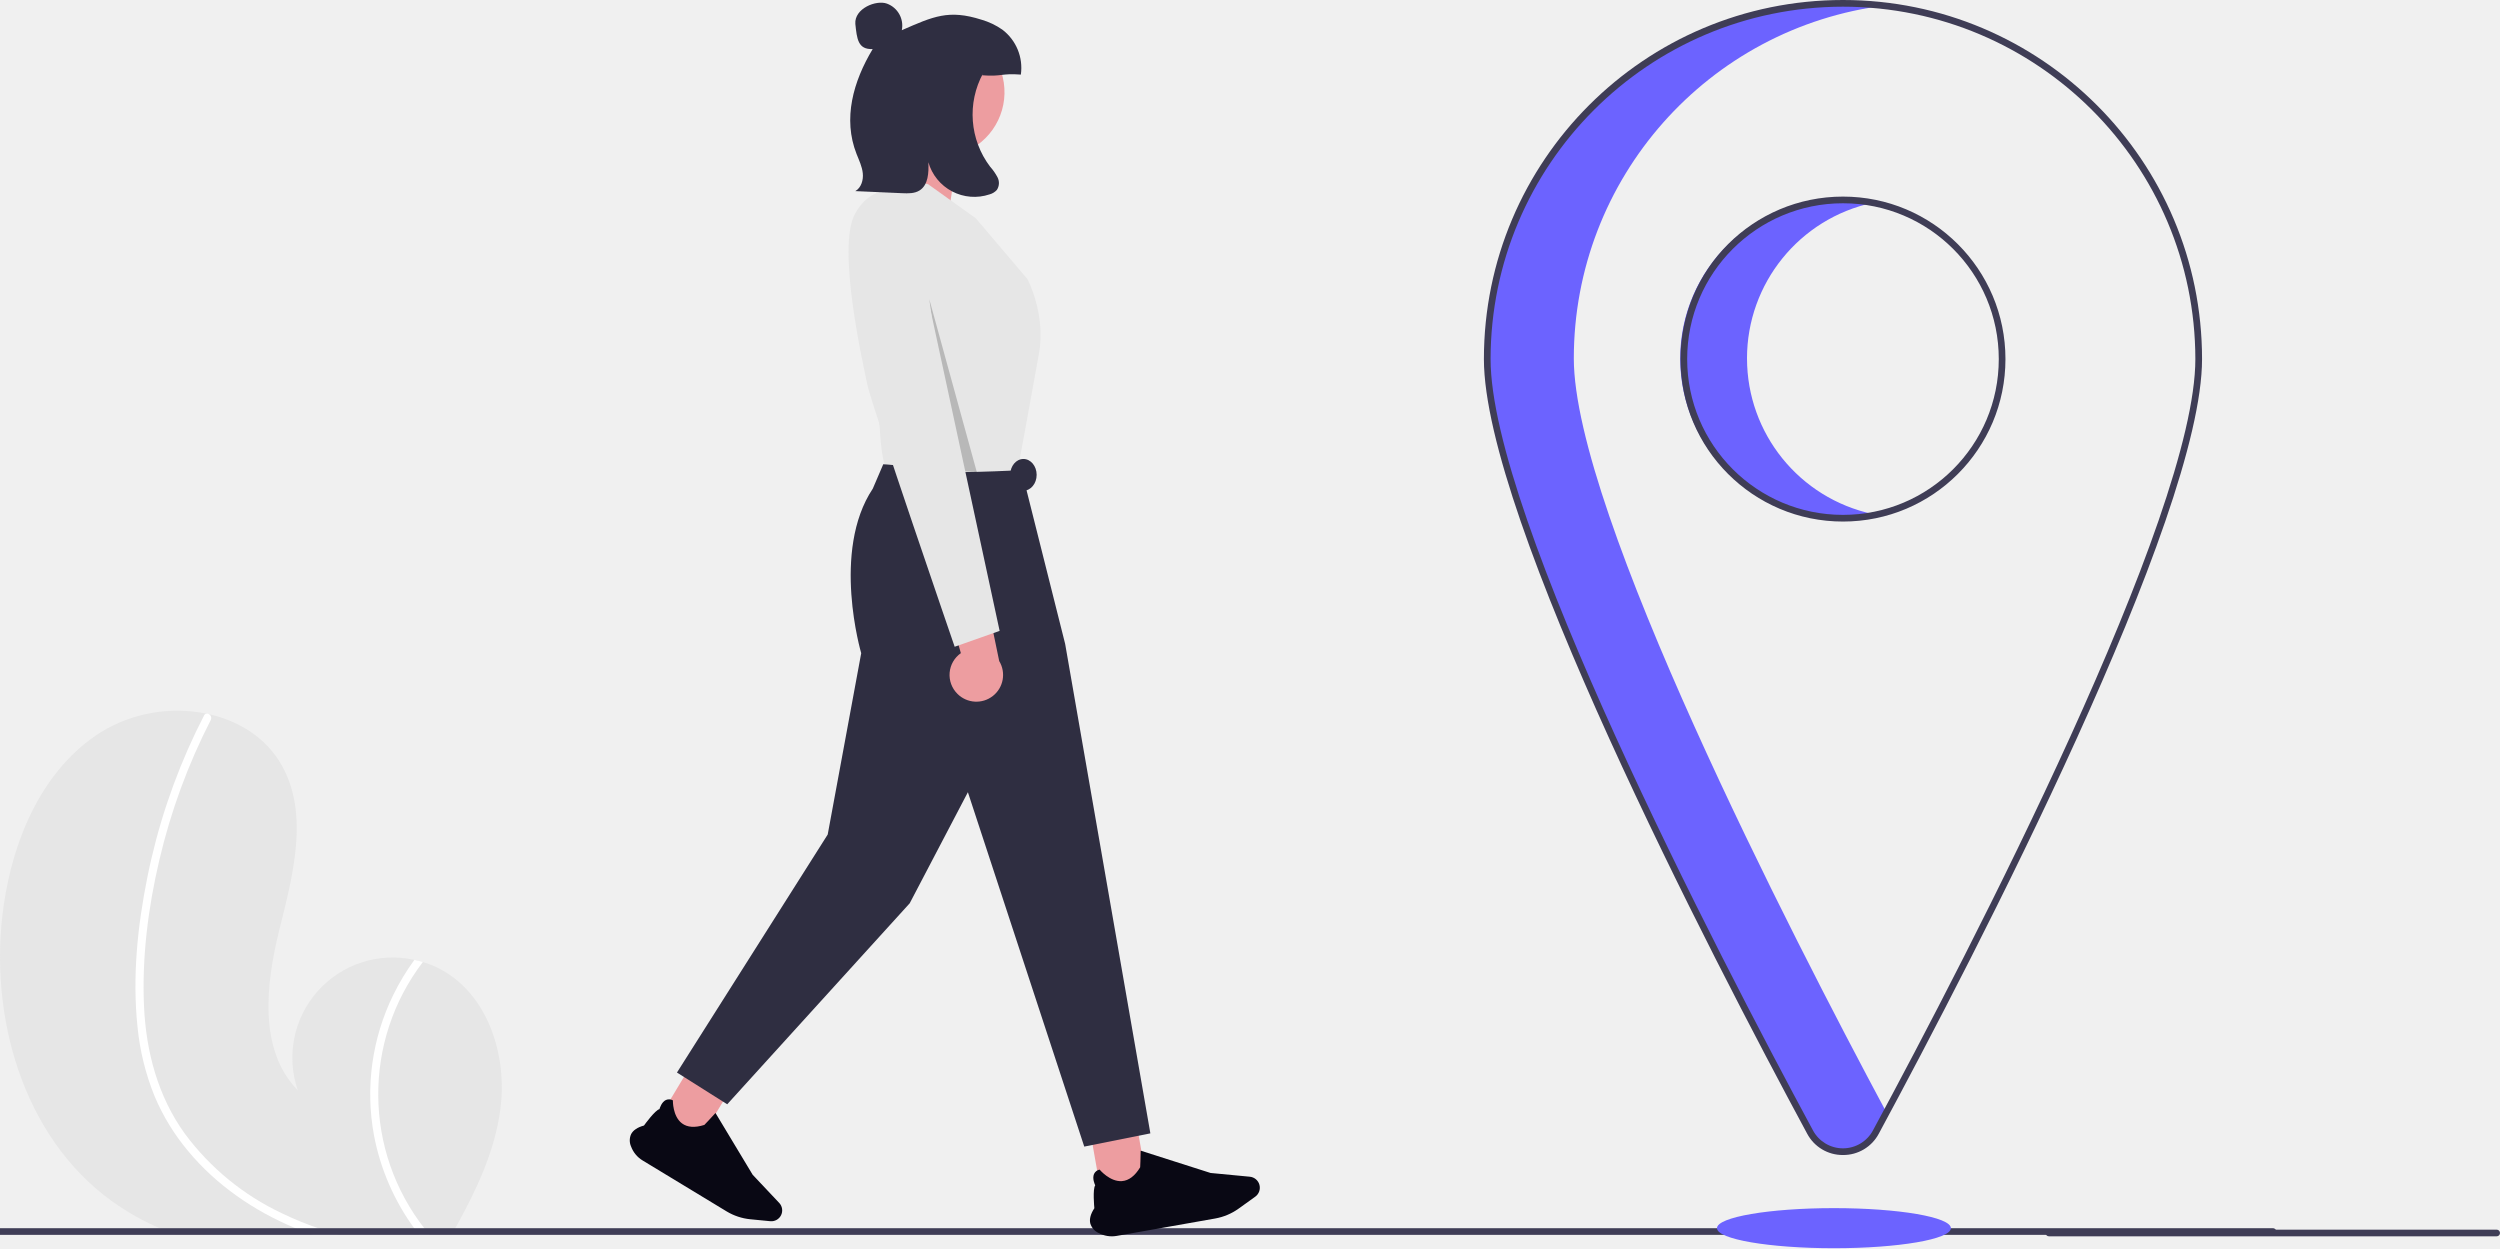
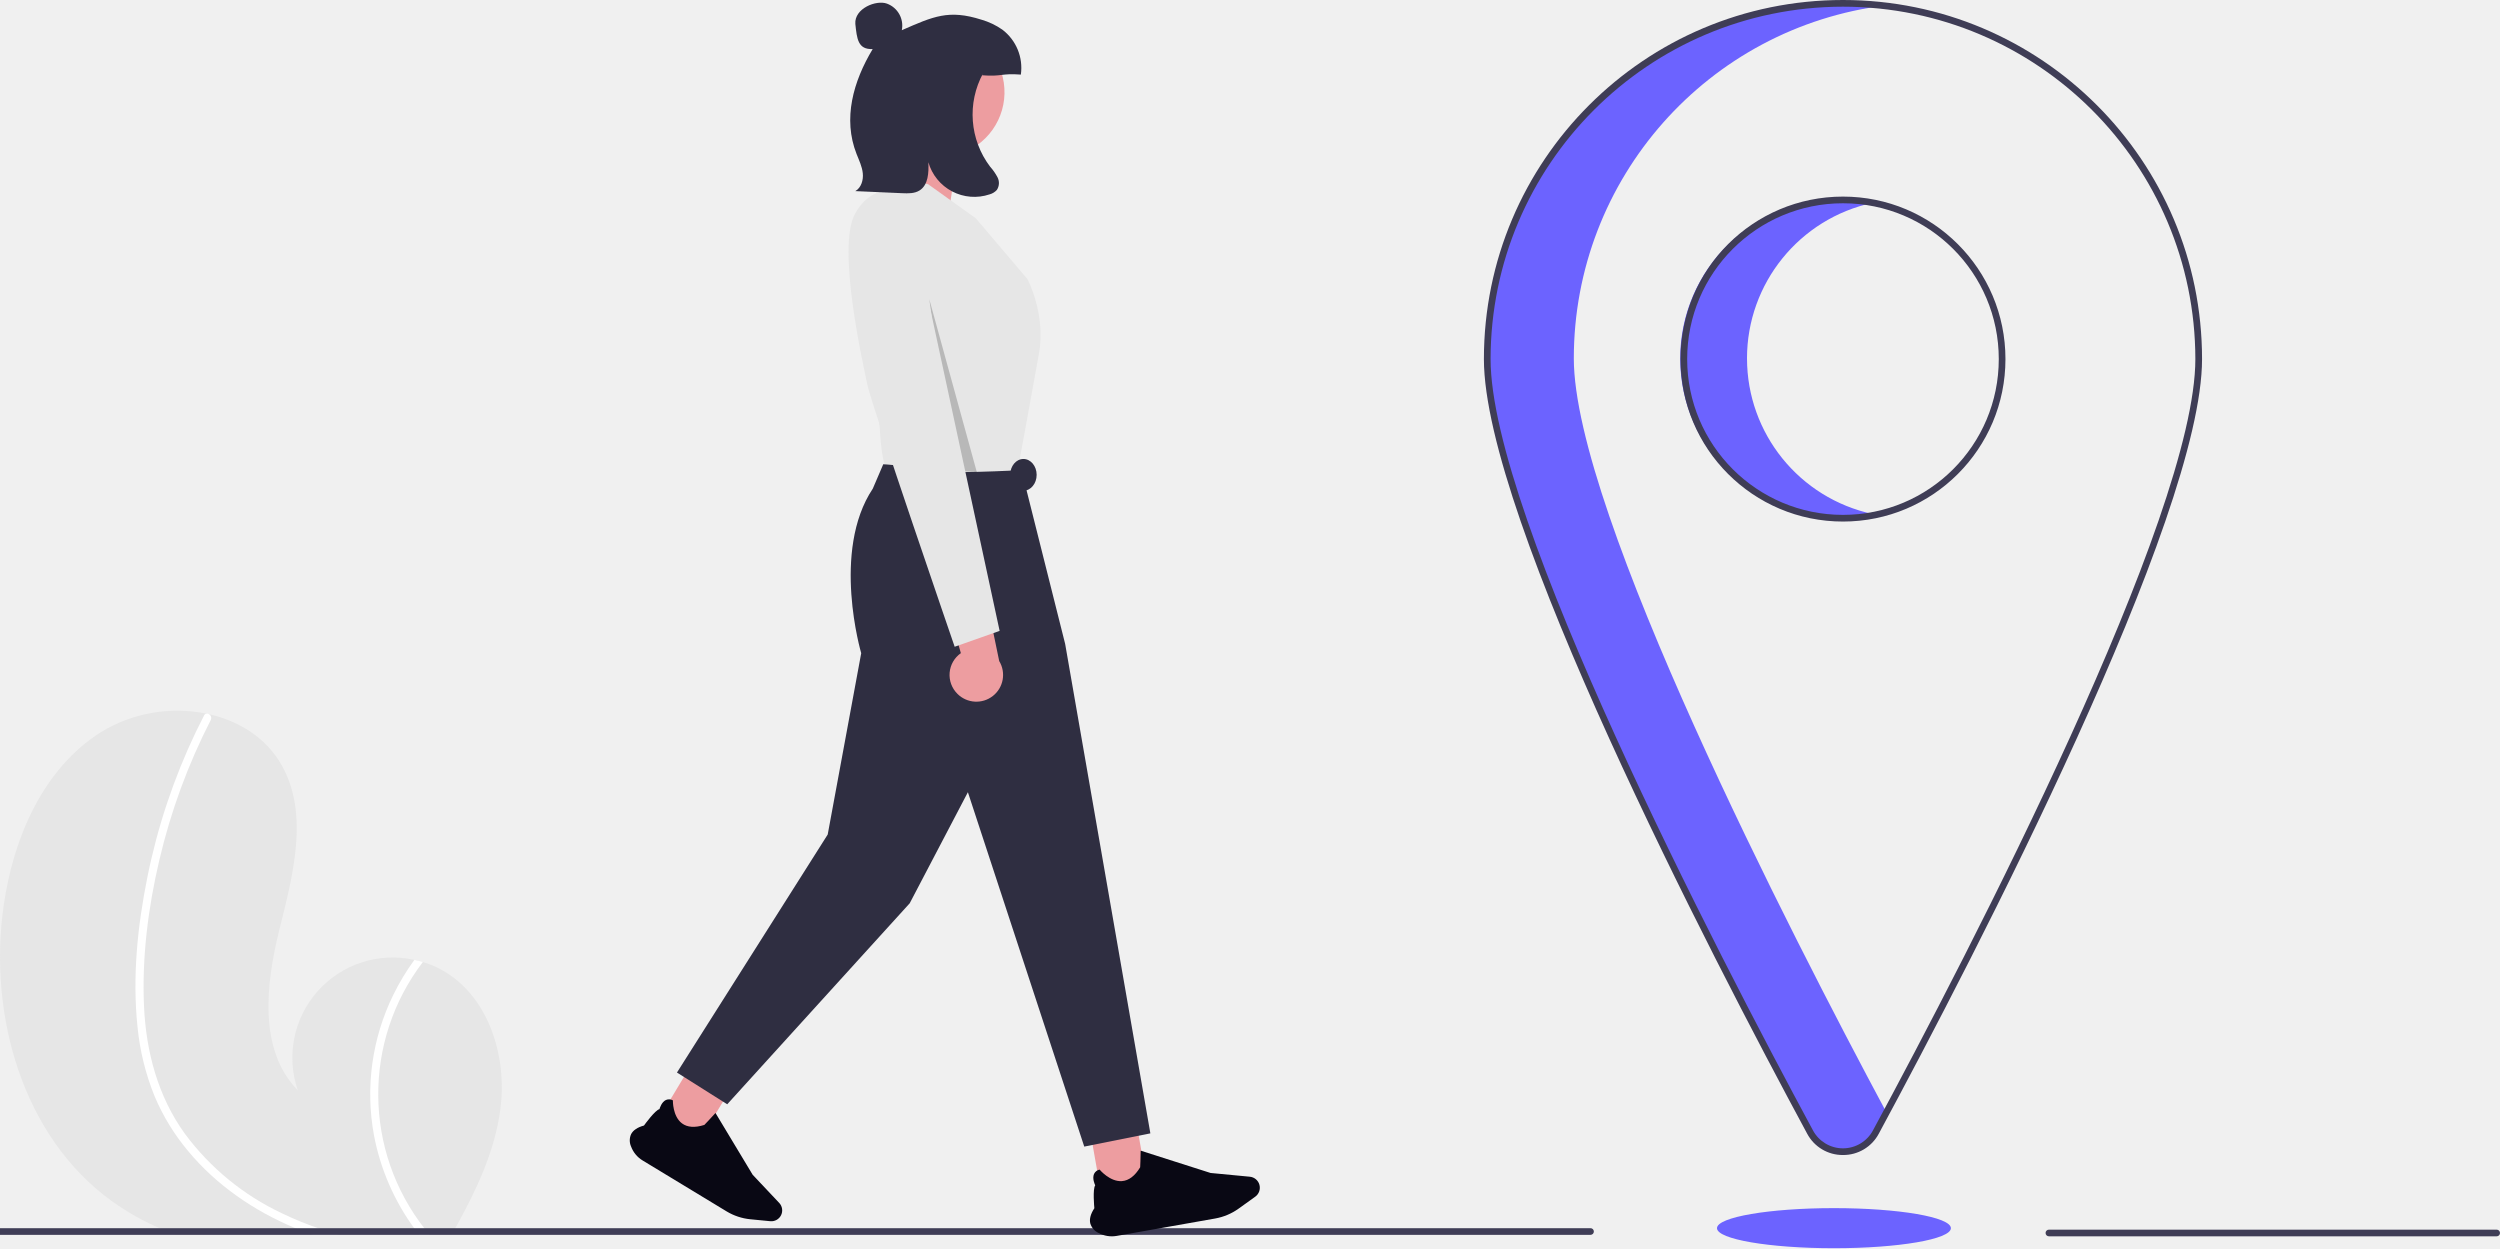
<svg xmlns="http://www.w3.org/2000/svg" width="960" height="479.317" viewBox="0 0 960 479.317" role="img" artist="Katerina Limpitsouni" source="https://undraw.co/">
  <g transform="translate(-602 -374)">
    <g transform="translate(602.009 646.905)">
      <path d="M418.1,599.914c-2.1,16.521-9.413,31.753-17.569,46.407-.4.732-.808,1.452-1.223,2.184H293.628c-1.878-.666-3.724-1.4-5.558-2.184a97.9,97.9,0,0,1-19.142-10.712c-34.374-24.765-47.608-71.565-41.624-113.495,3.7-26.064,15.145-52.664,37.409-66.695a56.225,56.225,0,0,1,40.379-7.076q.541.1,1.081.229c11.64,2.621,22.013,9.128,27.92,19.622,10.614,18.858,4.291,42.214-.928,63.2s-8.025,46.112,7.076,61.6a38.519,38.519,0,0,1,44.791-50.076c1.092.229,2.173.491,3.243.819a35.707,35.707,0,0,1,7.371,3.09C413.456,556.772,420.663,579.681,418.1,599.914Z" transform="translate(-225.915 -447.226)" fill="#e6e6e6" />
      <path d="M344.818,646.229c2.359.8,4.739,1.518,7.13,2.184h-10.34q-2.883-1.016-5.722-2.184c-.415-.164-.841-.339-1.256-.513-15.6-6.541-29.973-16.368-40.838-29.449a82.606,82.606,0,0,1-12.885-21.041,95.313,95.313,0,0,1-6.6-26.927c-1.966-18.978.033-38.48,3.789-57.119a238.159,238.159,0,0,1,18.628-55.863q1.539-3.194,3.166-6.355a1.284,1.284,0,0,1,.819-.71,1.435,1.435,0,0,1,1.081.229,1.687,1.687,0,0,1,.666,2.228A235.492,235.492,0,0,0,282.7,504.552c-4.28,18.235-6.715,37.311-5.874,56.049.786,17.515,5.362,34.734,15.745,49.06a98.91,98.91,0,0,0,37.049,30.4,124.44,124.44,0,0,0,15.2,6.169Z" transform="translate(-221.536 -447.134)" fill="#fff" />
      <path d="M378.908,640.449H374.9c-.568-.721-1.114-1.452-1.649-2.184a88.733,88.733,0,0,1-15.724-36.132A86.7,86.7,0,0,1,365,548.225a89.056,89.056,0,0,1,8.069-13.365c1.092.229,2.173.491,3.243.819a83.773,83.773,0,0,0,.83,102.586C377.717,639.008,378.307,639.739,378.908,640.449Z" transform="translate(-213.947 -439.17)" fill="#fff" />
    </g>
-     <path d="M1100,630.843a1.279,1.279,0,0,1-1.283,1.283H50a1.283,1.283,0,0,1,0-2.566h1048.717A1.279,1.279,0,0,1,1100,630.843Z" transform="translate(376.093 216.058)" fill="#3f3d56" />
+     <path d="M837.949,630.843a1.279,1.279,0,0,1-1.283,1.283H27.191a1.283,1.283,0,0,1,0-2.566H836.665a1.279,1.279,0,0,1,1.283,1.283Z" transform="translate(376.093 216.058)" fill="#3f3d56" />
    <ellipse cx="44.909" cy="7.699" rx="44.909" ry="7.699" transform="translate(1261.324 837.92)" fill="#6c63ff" style="isolation:isolate" />
    <path d="M1011.312,632.566H839.376a1.283,1.283,0,1,1,0-2.566h171.936a1.283,1.283,0,0,1,0,2.566Z" transform="translate(549.405 216.183)" fill="#3f3d56" />
    <path d="M754.4,382.749A61.123,61.123,0,0,1,802.676,323a61.111,61.111,0,1,0,.01,119.5,61.125,61.125,0,0,1-48.28-59.751Z" transform="translate(518.448 128.884)" fill="#6c63ff" style="isolation:isolate" />
    <path d="M704.269,399.4A136.618,136.618,0,0,1,824.181,263.82,136.654,136.654,0,0,0,670.908,399.4c0,61.276,90.114,234.07,123.959,296.808a14.358,14.358,0,0,0,25.285,0c1.267-2.348,2.621-4.868,4.038-7.513C787.755,620.679,704.269,458.387,704.269,399.4Z" transform="translate(502.075 112.228)" fill="#6c63ff" style="isolation:isolate" />
    <path d="M807.884,705.527a15.432,15.432,0,0,1-13.771-8.226C756.8,628.127,670,460.673,670,399.885a137.885,137.885,0,1,1,275.77,0c0,60.793-86.8,228.244-124.114,297.416a15.432,15.432,0,0,1-13.772,8.226Zm0-440.961A135.472,135.472,0,0,0,672.566,399.885c0,60.2,86.581,227.195,123.8,296.2a13.076,13.076,0,0,0,23.027,0c37.225-69,123.806-235.989,123.806-296.2A135.471,135.471,0,0,0,807.885,264.566Z" transform="translate(501.818 112)" fill="#3f3d56" />
    <path d="M791.229,445.623a62.394,62.394,0,1,1,62.393-62.394,62.395,62.395,0,0,1-62.393,62.394Zm0-122.223a59.828,59.828,0,1,0,59.827,59.828A59.828,59.828,0,0,0,791.229,323.4Z" transform="translate(518.474 128.656)" fill="#3f3d56" />
    <g transform="translate(843.829 375.033)">
      <g transform="translate(0 409.31)">
        <path d="M30.385,29.147,15.2,20.021,27.226,0,42.413,9.131Z" transform="translate(-4.494 -0.004)" fill="#ed9da0" />
        <path d="M5.151,29.727a5.789,5.789,0,0,1,.032-4.746c.779-1.5,2.437-2.612,4.938-3.3.318-.441,4.271-5.9,5.945-6.292.1-.362.8-2.724,2.479-3.514A2.986,2.986,0,0,1,21.179,12l.041.02,0,.046c0,.06-.138,6.053,3.473,8.775,2.069,1.562,4.966,1.765,8.608.607.186-.133,2.614-2.769,4.209-4.514l.065-.074L51.853,40.59l10.2,10.82a4.17,4.17,0,0,1-3.435,7.013l-7.67-.746a21.733,21.733,0,0,1-9.108-3.027L9.623,35.116a10.521,10.521,0,0,1-4.468-5.387Z" transform="translate(-4.658 0.177)" fill="#090814" />
      </g>
      <g transform="translate(176.707 431.368)">
        <path d="M4.316,3.132,22.082-.006l4.135,23.415L8.453,26.547Z" transform="translate(-4.011 0.006)" fill="#ed9da0" />
        <path d="M7.309,40.9a5.89,5.89,0,0,1-3.158-3.653c-.411-1.672.114-3.636,1.562-5.839-.054-.55-.684-7.38.33-8.8-.165-.342-1.216-2.616-.46-4.355a3.037,3.037,0,0,1,2.1-1.674l.046-.008.03.036c.04.047,3.957,4.725,8.547,4.386,2.633-.191,4.986-1.982,7-5.313.051-.229.142-3.871.192-6.279V9.3L50.342,17.87l15.064,1.437a4.245,4.245,0,0,1,2.078,7.674l-6.376,4.578a22.139,22.139,0,0,1-9,3.794L14.343,42.024A10.714,10.714,0,0,1,7.308,40.9Z" transform="translate(-4.015 0.151)" fill="#090814" />
      </g>
      <path d="M9.765,65.077l1.492-19.317a24.915,24.915,0,1,1,20.493,3.126l-2.756,18.6Z" transform="translate(94.065 9.454)" fill="#ed9da0" />
      <path d="M764.144,317.572l5.22,1.459,18.318,13.092,19.825,23.347s7.119,13.348,4.449,28.477-8.522,46.641-8.522,46.641-48.5-.332-50.282-3-2.357-14.8-2.357-14.8l-7.119-79.2s8.009-13.348,12.458-13.348A14.858,14.858,0,0,0,764.144,317.572Z" transform="translate(-654.797 -249.326)" fill="#e6e6e6" />
      <path d="M781.383,424.9s9.337.458,15.566,2.238,37.511,0,37.511,0l16.772,66.742,32.722,187.957-25.389,5.078L813.881,550.83l-22.342,42.654-70.074,77.183-19.3-12.187,57.887-91.4,12.866-69.639s-11.569-39.155,4.45-63.182Z" transform="translate(-684.042 -247.656)" fill="#2f2e41" />
      <path d="M531.148,179.609l8.9,65.852,9.334.486Z" transform="translate(-416.121 -65.726)" opacity="0.2" style="isolation:isolate" />
      <ellipse cx="5.078" cy="6.093" rx="5.078" ry="6.093" transform="translate(146.088 175.214)" fill="#2f2e41" />
      <path d="M766.456,512.453a10.212,10.212,0,0,1,1.341-15.6l-9.938-34.9,17.985,5.674,6.68,32.275a10.268,10.268,0,0,1-16.068,12.556Z" transform="translate(-640.655 -247.078)" fill="#ed9da0" />
      <path d="M780.973,322.352s-11.984-5.188-19.26,7.873,3.224,58.454,4.7,65.821,33.513,100.541,33.513,100.541l17.265-6.093Z" transform="translate(-675.163 -249.267)" fill="#e6e6e6" />
      <path d="M770.91,250.738a8.989,8.989,0,0,1,5.693,10.2c12.1-5.294,18.015-8.052,30.6-4.036a27.238,27.238,0,0,1,8.006,3.82,18.445,18.445,0,0,1,7.108,17.262c-7.651-.589-7.178.853-14.83.263l.353-.814a33.147,33.147,0,0,0,2.678,35.918,19.84,19.84,0,0,1,2.863,4.129,4.79,4.79,0,0,1-.276,4.79,5.771,5.771,0,0,1-2.795,1.707A18.363,18.363,0,0,1,786.8,311.646c.178,3.97-.023,8.711-3.387,10.827-1.933,1.216-4.376,1.154-6.658,1.053l-18-.8c2.261-1.313,3.132-4.241,2.865-6.842s-1.44-5.006-2.4-7.439c-5.321-13.514-1.288-27.824,6.2-40.27-5.709.252-6.05-3.965-6.662-9.646C758.313,252.618,766.762,249.2,770.91,250.738Z" transform="translate(-672.136 -250.371)" fill="#2f2e41" />
    </g>
  </g>
</svg>
